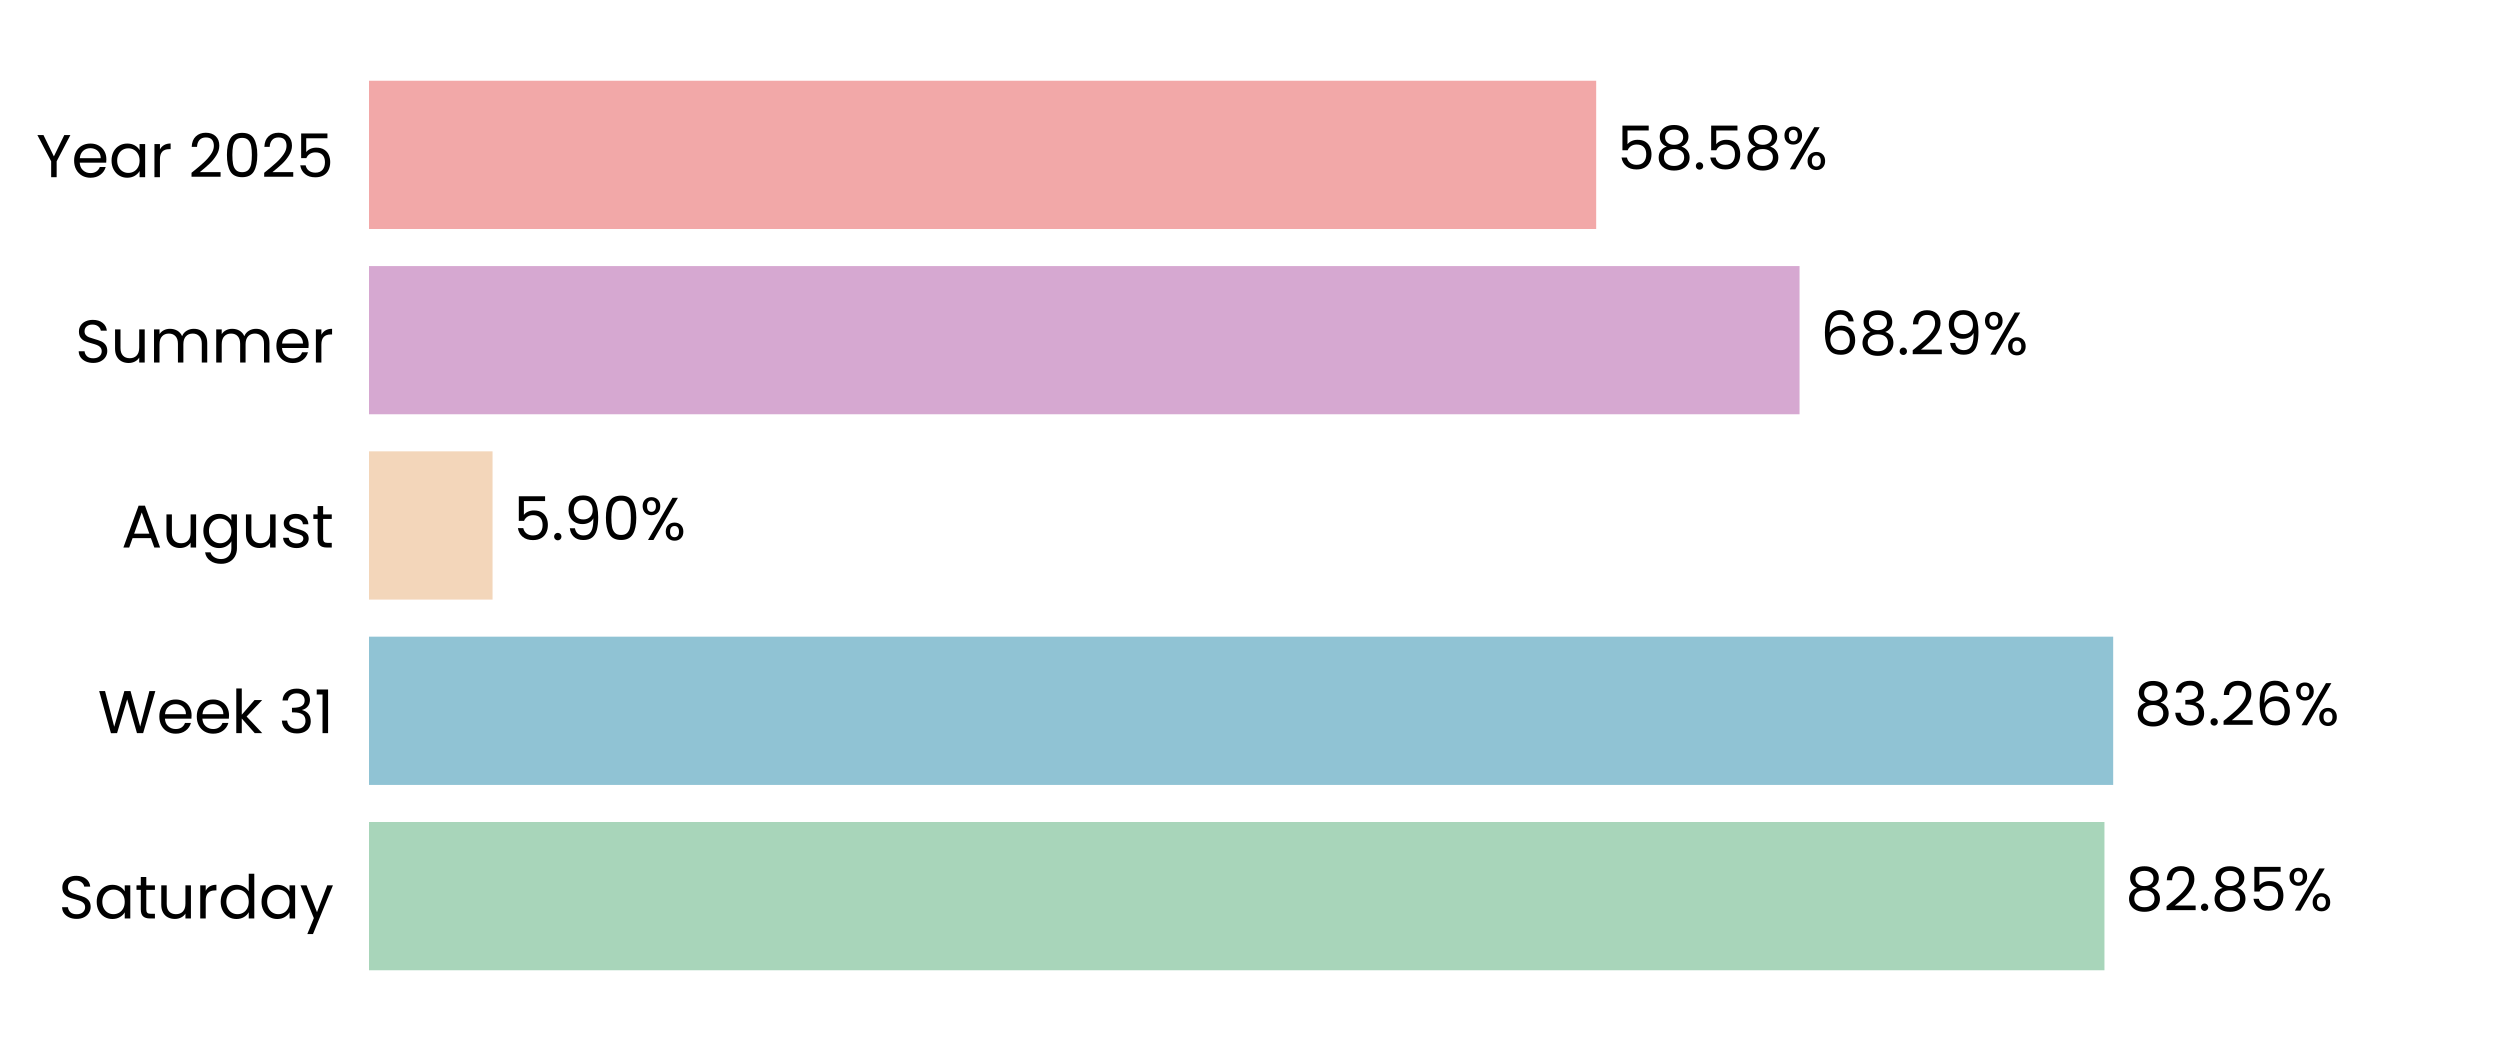
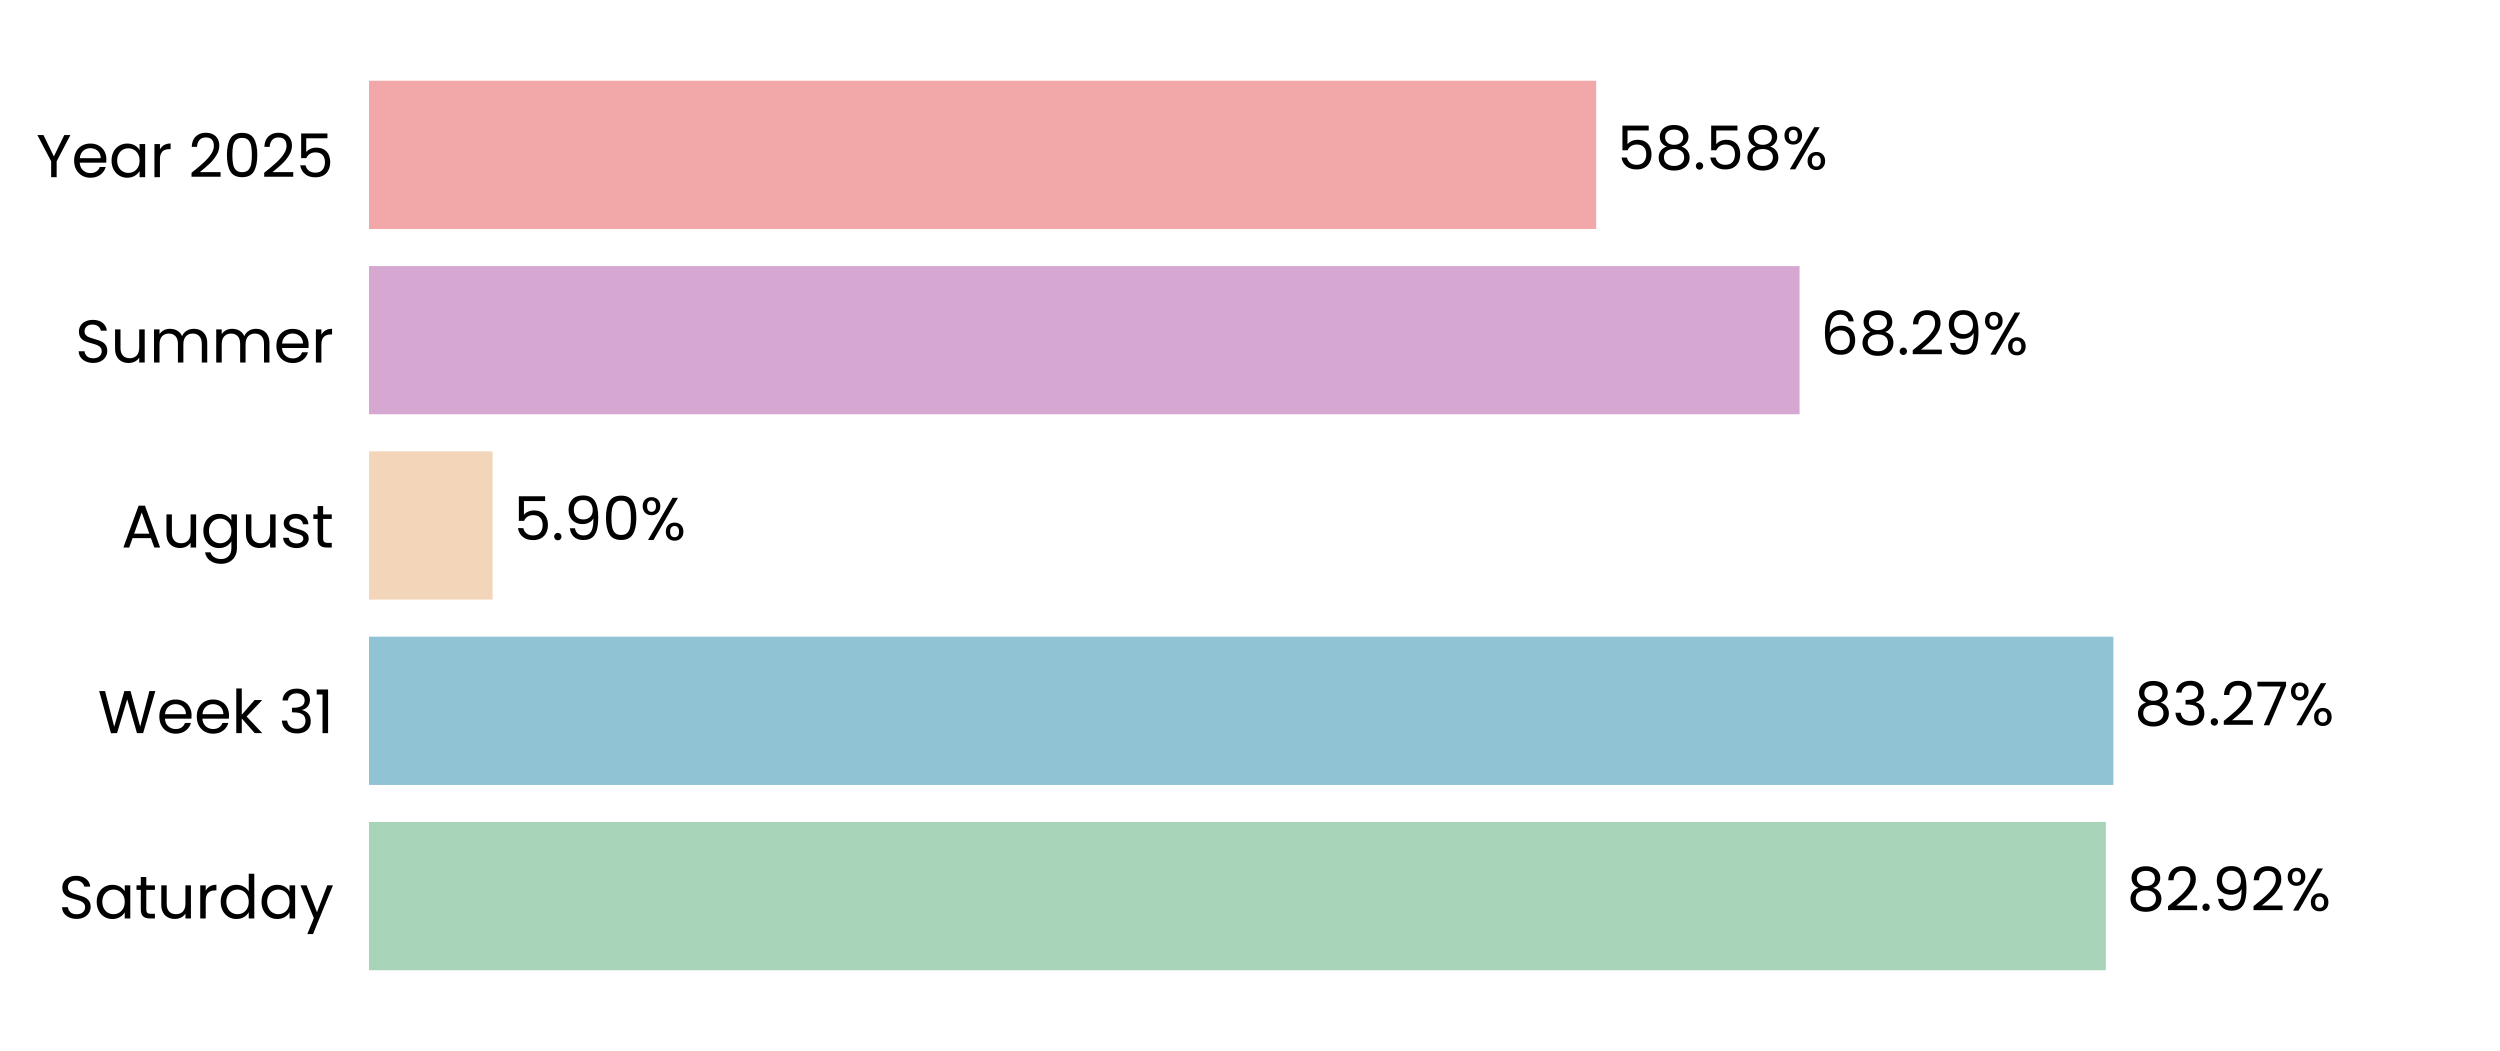
<svg xmlns="http://www.w3.org/2000/svg" xmlns:xlink="http://www.w3.org/1999/xlink" width="496.691pt" height="208.8pt" viewBox="0 0 496.691 208.8" version="1.1">
  <defs>
    <style type="text/css">*{stroke-linejoin: round; stroke-linecap: butt}</style>
  </defs>
  <g id="figure_1">
    <g id="patch_1">
      <path d="M 0 208.8  L 496.691 208.8  L 496.691 0  L 0 0  L 0 208.8  z " style="fill: none" />
    </g>
    <g id="axes_1">
      <g id="patch_2">
        <path d="M 73.311 201.6  L 489.491 201.6  L 489.491 7.2  L 73.311 7.2  L 73.311 201.6  z " style="fill: none" />
      </g>
      <g id="patch_3">
-         <path d="M 73.311 192.764  L 418.105 192.764  L 418.105 163.309  L 73.311 163.309  z " clip-path="url(#pc8b9d64e1b)" style="fill: #a8d5ba" />
+         <path d="M 73.311 192.764  L 418.394 192.764  L 418.394 163.309  L 73.311 163.309  z " clip-path="url(#p349cca1f6d)" style="fill: #a8d5ba" />
      </g>
      <g id="patch_4">
-         <path d="M 73.311 155.945  L 419.839 155.945  L 419.839 126.491  L 73.311 126.491  z " clip-path="url(#pc8b9d64e1b)" style="fill: #90c3d4" />
+         <path d="M 73.311 155.945  L 419.88 155.945  L 419.88 126.491  L 73.311 126.491  z " clip-path="url(#p349cca1f6d)" style="fill: #90c3d4" />
      </g>
      <g id="patch_5">
-         <path d="M 73.311 119.127  L 97.859 119.127  L 97.859 89.673  L 73.311 89.673  z " clip-path="url(#pc8b9d64e1b)" style="fill: #f3d6ba" />
+         <path d="M 73.311 119.127  L 97.868 119.127  L 97.868 89.673  L 73.311 89.673  z " clip-path="url(#p349cca1f6d)" style="fill: #f3d6ba" />
      </g>
      <g id="patch_6">
-         <path d="M 73.311 82.309  L 357.528 82.309  L 357.528 52.855  L 73.311 52.855  z " clip-path="url(#pc8b9d64e1b)" style="fill: #d6a8d1" />
+         <path d="M 73.311 82.309  L 357.531 82.309  L 357.531 52.855  L 73.311 52.855  z " clip-path="url(#p349cca1f6d)" style="fill: #d6a8d1" />
      </g>
      <g id="patch_7">
-         <path d="M 73.311 45.491  L 317.123 45.491  L 317.123 16.036  L 73.311 16.036  z " clip-path="url(#pc8b9d64e1b)" style="fill: #f2a8a8" />
+         <path d="M 73.311 45.491  L 317.123 45.491  L 317.123 16.036  L 73.311 16.036  z " clip-path="url(#p349cca1f6d)" style="fill: #f2a8a8" />
      </g>
      <g id="matplotlib.axis_1">
        <g id="ytick_1">
          <g id="text_1">
            <g transform="translate(11.65312 182.4764) scale(0.12 -0.12)">
              <defs>
                <path id="Poppins-Regular-53" d="M 1907 -45  Q 1466 -45 1117 112  Q 768 269 569 547  Q 371 826 365 1190  L 986 1190  Q 1018 877 1245 662  Q 1472 448 1907 448  Q 2323 448 2563 656  Q 2803 864 2803 1190  Q 2803 1446 2662 1606  Q 2522 1766 2310 1849  Q 2099 1933 1741 2029  Q 1299 2144 1033 2259  Q 768 2374 579 2620  Q 390 2867 390 3283  Q 390 3648 576 3929  Q 762 4211 1098 4364  Q 1434 4518 1869 4518  Q 2496 4518 2896 4204  Q 3296 3891 3347 3373  L 2707 3373  Q 2675 3629 2438 3824  Q 2202 4019 1811 4019  Q 1446 4019 1216 3830  Q 986 3642 986 3302  Q 986 3059 1123 2905  Q 1261 2752 1462 2672  Q 1664 2592 2029 2490  Q 2470 2368 2739 2249  Q 3008 2131 3200 1884  Q 3392 1638 3392 1216  Q 3392 890 3219 602  Q 3046 314 2707 134  Q 2368 -45 1907 -45  z " transform="scale(0.015625)" />
                <path id="Poppins-Regular-61" d="M 275 1766  Q 275 2304 492 2710  Q 710 3117 1091 3341  Q 1472 3565 1939 3565  Q 2400 3565 2739 3366  Q 3078 3168 3245 2867  L 3245 3507  L 3834 3507  L 3834 0  L 3245 0  L 3245 653  Q 3072 346 2729 144  Q 2387 -58 1933 -58  Q 1466 -58 1088 172  Q 710 403 492 819  Q 275 1235 275 1766  z M 3245 1760  Q 3245 2157 3085 2451  Q 2925 2746 2653 2902  Q 2381 3059 2054 3059  Q 1728 3059 1459 2905  Q 1190 2752 1030 2457  Q 870 2163 870 1766  Q 870 1363 1030 1065  Q 1190 768 1459 611  Q 1728 454 2054 454  Q 2381 454 2653 611  Q 2925 768 3085 1065  Q 3245 1363 3245 1760  z " transform="scale(0.015625)" />
                <path id="Poppins-Regular-74" d="M 1203 3027  L 1203 960  Q 1203 704 1312 598  Q 1421 493 1690 493  L 2118 493  L 2118 0  L 1594 0  Q 1107 0 864 224  Q 621 448 621 960  L 621 3027  L 166 3027  L 166 3507  L 621 3507  L 621 4390  L 1203 4390  L 1203 3507  L 2118 3507  L 2118 3027  L 1203 3027  z " transform="scale(0.015625)" />
                <path id="Poppins-Regular-75" d="M 3603 3507  L 3603 0  L 3021 0  L 3021 518  Q 2854 250 2556 99  Q 2259 -51 1901 -51  Q 1491 -51 1164 118  Q 838 288 649 627  Q 461 966 461 1453  L 461 3507  L 1037 3507  L 1037 1530  Q 1037 1011 1299 732  Q 1562 454 2016 454  Q 2483 454 2752 742  Q 3021 1030 3021 1581  L 3021 3507  L 3603 3507  z " transform="scale(0.015625)" />
                <path id="Poppins-Regular-72" d="M 1075 2938  Q 1229 3238 1513 3404  Q 1798 3571 2208 3571  L 2208 2970  L 2054 2970  Q 1075 2970 1075 1907  L 1075 0  L 493 0  L 493 3507  L 1075 3507  L 1075 2938  z " transform="scale(0.015625)" />
                <path id="Poppins-Regular-64" d="M 275 1766  Q 275 2304 492 2710  Q 710 3117 1091 3341  Q 1472 3565 1946 3565  Q 2355 3565 2707 3376  Q 3059 3187 3245 2880  L 3245 4736  L 3834 4736  L 3834 0  L 3245 0  L 3245 659  Q 3072 346 2733 144  Q 2394 -58 1939 -58  Q 1472 -58 1091 172  Q 710 403 492 819  Q 275 1235 275 1766  z M 3245 1760  Q 3245 2157 3085 2451  Q 2925 2746 2653 2902  Q 2381 3059 2054 3059  Q 1728 3059 1459 2905  Q 1190 2752 1030 2457  Q 870 2163 870 1766  Q 870 1363 1030 1065  Q 1190 768 1459 611  Q 1728 454 2054 454  Q 2381 454 2653 611  Q 2925 768 3085 1065  Q 3245 1363 3245 1760  z " transform="scale(0.015625)" />
                <path id="Poppins-Regular-79" d="M 3514 3507  L 1402 -1651  L 800 -1651  L 1491 38  L 77 3507  L 723 3507  L 1824 666  L 2912 3507  L 3514 3507  z " transform="scale(0.015625)" />
              </defs>
              <use xlink:href="#Poppins-Regular-53" />
              <use xlink:href="#Poppins-Regular-61" transform="translate(58.7 0)" />
              <use xlink:href="#Poppins-Regular-74" transform="translate(126.3 0)" />
              <use xlink:href="#Poppins-Regular-75" transform="translate(162.7 0)" />
              <use xlink:href="#Poppins-Regular-72" transform="translate(226.7 0)" />
              <use xlink:href="#Poppins-Regular-64" transform="translate(264 0)" />
              <use xlink:href="#Poppins-Regular-61" transform="translate(331.5999 0)" />
              <use xlink:href="#Poppins-Regular-79" transform="translate(399.1999 0)" />
            </g>
          </g>
        </g>
        <g id="ytick_2">
          <g id="text_2">
            <g transform="translate(19.42687 145.6582) scale(0.12 -0.12)">
              <defs>
                <path id="Poppins-Regular-57" d="M 6099 4461  L 4806 0  L 4154 0  L 3117 3590  L 2042 0  L 1395 -6  L 147 4461  L 768 4461  L 1741 678  L 2816 4461  L 3469 4461  L 4493 691  L 5472 4461  L 6099 4461  z " transform="scale(0.015625)" />
                <path id="Poppins-Regular-65" d="M 3693 1888  Q 3693 1722 3674 1536  L 870 1536  Q 902 1018 1225 726  Q 1549 435 2010 435  Q 2387 435 2640 611  Q 2893 787 2995 1082  L 3622 1082  Q 3482 576 3059 259  Q 2637 -58 2010 -58  Q 1510 -58 1116 166  Q 723 390 499 803  Q 275 1216 275 1760  Q 275 2304 492 2713  Q 710 3123 1104 3344  Q 1498 3565 2010 3565  Q 2509 3565 2893 3347  Q 3277 3130 3485 2749  Q 3693 2368 3693 1888  z M 3091 2010  Q 3091 2342 2944 2582  Q 2797 2822 2544 2947  Q 2291 3072 1984 3072  Q 1542 3072 1232 2790  Q 922 2509 877 2010  L 3091 2010  z " transform="scale(0.015625)" />
                <path id="Poppins-Regular-6b" d="M 2451 0  L 1075 1549  L 1075 0  L 493 0  L 493 4736  L 1075 4736  L 1075 1952  L 2426 3507  L 3238 3507  L 1587 1760  L 3245 0  L 2451 0  z " transform="scale(0.015625)" />
                <path id="Poppins-Regular-20" transform="scale(0.015625)" />
                <path id="Poppins-Regular-33" d="M 384 3462  Q 429 4051 838 4384  Q 1248 4717 1901 4717  Q 2336 4717 2653 4560  Q 2970 4403 3133 4134  Q 3296 3866 3296 3526  Q 3296 3130 3069 2842  Q 2842 2554 2477 2470  L 2477 2438  Q 2893 2336 3136 2035  Q 3379 1734 3379 1248  Q 3379 883 3212 592  Q 3046 301 2713 134  Q 2381 -32 1914 -32  Q 1235 -32 800 323  Q 365 678 314 1331  L 877 1331  Q 922 947 1190 704  Q 1459 461 1907 461  Q 2355 461 2588 694  Q 2822 928 2822 1299  Q 2822 1779 2502 1990  Q 2182 2202 1536 2202  L 1389 2202  L 1389 2688  L 1542 2688  Q 2131 2694 2432 2883  Q 2733 3072 2733 3469  Q 2733 3808 2512 4013  Q 2291 4218 1882 4218  Q 1485 4218 1241 4013  Q 998 3808 954 3462  L 384 3462  z " transform="scale(0.015625)" />
                <path id="Poppins-Regular-31" d="M 243 4096  L 243 4627  L 1446 4627  L 1446 0  L 858 0  L 858 4096  L 243 4096  z " transform="scale(0.015625)" />
              </defs>
              <use xlink:href="#Poppins-Regular-57" />
              <use xlink:href="#Poppins-Regular-65" transform="translate(97.59999 0)" />
              <use xlink:href="#Poppins-Regular-65" transform="translate(159.6 0)" />
              <use xlink:href="#Poppins-Regular-6b" transform="translate(221.6 0)" />
              <use xlink:href="#Poppins-Regular-20" transform="translate(273.0999 0)" />
              <use xlink:href="#Poppins-Regular-33" transform="translate(299.7999 0)" />
              <use xlink:href="#Poppins-Regular-31" transform="translate(358.6999 0)" />
            </g>
          </g>
        </g>
        <g id="ytick_3">
          <g id="text_3">
            <g transform="translate(24.11812 108.78) scale(0.12 -0.12)">
              <defs>
                <path id="Poppins-Regular-41" d="M 3130 992  L 1184 992  L 826 0  L 211 0  L 1824 4435  L 2496 4435  L 4102 0  L 3488 0  L 3130 992  z M 2963 1466  L 2157 3718  L 1350 1466  L 2963 1466  z " transform="scale(0.015625)" />
                <path id="Poppins-Regular-67" d="M 1939 3565  Q 2394 3565 2736 3366  Q 3078 3168 3245 2867  L 3245 3507  L 3834 3507  L 3834 -77  Q 3834 -557 3629 -931  Q 3424 -1306 3043 -1517  Q 2662 -1728 2157 -1728  Q 1466 -1728 1005 -1401  Q 544 -1075 461 -512  L 1037 -512  Q 1133 -832 1433 -1027  Q 1734 -1222 2157 -1222  Q 2637 -1222 2941 -921  Q 3245 -621 3245 -77  L 3245 659  Q 3072 352 2733 147  Q 2394 -58 1939 -58  Q 1472 -58 1091 172  Q 710 403 492 819  Q 275 1235 275 1766  Q 275 2304 492 2710  Q 710 3117 1091 3341  Q 1472 3565 1939 3565  z M 3245 1760  Q 3245 2157 3085 2451  Q 2925 2746 2653 2902  Q 2381 3059 2054 3059  Q 1728 3059 1459 2905  Q 1190 2752 1030 2457  Q 870 2163 870 1766  Q 870 1363 1030 1065  Q 1190 768 1459 611  Q 1728 454 2054 454  Q 2381 454 2653 611  Q 2925 768 3085 1065  Q 3245 1363 3245 1760  z " transform="scale(0.015625)" />
                <path id="Poppins-Regular-73" d="M 1734 -58  Q 1331 -58 1011 80  Q 691 218 505 464  Q 320 710 301 1030  L 902 1030  Q 928 768 1149 601  Q 1370 435 1728 435  Q 2061 435 2253 582  Q 2445 730 2445 954  Q 2445 1184 2240 1296  Q 2035 1408 1606 1517  Q 1216 1619 969 1724  Q 723 1830 547 2038  Q 371 2246 371 2586  Q 371 2854 531 3078  Q 691 3302 985 3433  Q 1280 3565 1658 3565  Q 2240 3565 2598 3270  Q 2957 2976 2982 2464  L 2400 2464  Q 2381 2739 2179 2905  Q 1978 3072 1638 3072  Q 1325 3072 1139 2937  Q 954 2803 954 2586  Q 954 2413 1066 2301  Q 1178 2189 1347 2121  Q 1517 2054 1818 1971  Q 2195 1869 2432 1769  Q 2669 1670 2838 1472  Q 3008 1274 3014 954  Q 3014 666 2854 435  Q 2694 205 2403 73  Q 2112 -58 1734 -58  z " transform="scale(0.015625)" />
              </defs>
              <use xlink:href="#Poppins-Regular-41" />
              <use xlink:href="#Poppins-Regular-75" transform="translate(67.39999 0)" />
              <use xlink:href="#Poppins-Regular-67" transform="translate(131.4 0)" />
              <use xlink:href="#Poppins-Regular-75" transform="translate(199 0)" />
              <use xlink:href="#Poppins-Regular-73" transform="translate(263 0)" />
              <use xlink:href="#Poppins-Regular-74" transform="translate(315.2 0)" />
            </g>
          </g>
        </g>
        <g id="ytick_4">
          <g id="text_4">
            <g transform="translate(14.95125 72.02182) scale(0.12 -0.12)">
              <defs>
                <path id="Poppins-Regular-6d" d="M 4710 3571  Q 5120 3571 5440 3401  Q 5760 3232 5945 2893  Q 6131 2554 6131 2067  L 6131 0  L 5555 0  L 5555 1984  Q 5555 2509 5296 2787  Q 5037 3066 4595 3066  Q 4141 3066 3872 2774  Q 3603 2483 3603 1933  L 3603 0  L 3027 0  L 3027 1984  Q 3027 2509 2768 2787  Q 2509 3066 2067 3066  Q 1613 3066 1344 2774  Q 1075 2483 1075 1933  L 1075 0  L 493 0  L 493 3507  L 1075 3507  L 1075 3002  Q 1248 3277 1539 3424  Q 1830 3571 2182 3571  Q 2624 3571 2963 3372  Q 3302 3174 3469 2790  Q 3616 3162 3955 3366  Q 4294 3571 4710 3571  z " transform="scale(0.015625)" />
              </defs>
              <use xlink:href="#Poppins-Regular-53" />
              <use xlink:href="#Poppins-Regular-75" transform="translate(58.7 0)" />
              <use xlink:href="#Poppins-Regular-6d" transform="translate(122.7 0)" />
              <use xlink:href="#Poppins-Regular-6d" transform="translate(225.7 0)" />
              <use xlink:href="#Poppins-Regular-65" transform="translate(328.7 0)" />
              <use xlink:href="#Poppins-Regular-72" transform="translate(390.6999 0)" />
            </g>
          </g>
        </g>
        <g id="ytick_5">
          <g id="text_5">
            <g transform="translate(7.2 35.20364) scale(0.12 -0.12)">
              <defs>
                <path id="Poppins-Regular-59" d="M 3616 4461  L 2163 1683  L 2163 0  L 1581 0  L 1581 1683  L 122 4461  L 768 4461  L 1869 2202  L 2970 4461  L 3616 4461  z " transform="scale(0.015625)" />
                <path id="Poppins-Regular-32" d="M 326 467  Q 1139 1120 1600 1539  Q 2061 1958 2377 2416  Q 2694 2874 2694 3315  Q 2694 3731 2492 3971  Q 2291 4211 1843 4211  Q 1408 4211 1168 3939  Q 928 3667 909 3213  L 346 3213  Q 371 3930 780 4320  Q 1190 4710 1837 4710  Q 2496 4710 2883 4345  Q 3270 3981 3270 3341  Q 3270 2810 2953 2307  Q 2637 1805 2233 1424  Q 1830 1043 1203 538  L 3405 538  L 3405 51  L 326 51  L 326 467  z " transform="scale(0.015625)" />
                <path id="Poppins-Regular-30" d="M 397 2362  Q 397 3462 755 4080  Q 1114 4698 2010 4698  Q 2899 4698 3257 4080  Q 3616 3462 3616 2362  Q 3616 1242 3257 621  Q 2899 0 2010 0  Q 1114 0 755 621  Q 397 1242 397 2362  z M 3040 2362  Q 3040 2918 2966 3305  Q 2893 3693 2665 3929  Q 2438 4166 2010 4166  Q 1574 4166 1347 3929  Q 1120 3693 1046 3305  Q 973 2918 973 2362  Q 973 1786 1046 1395  Q 1120 1005 1347 768  Q 1574 531 2010 531  Q 2438 531 2665 768  Q 2893 1005 2966 1395  Q 3040 1786 3040 2362  z " transform="scale(0.015625)" />
                <path id="Poppins-Regular-35" d="M 3347 4122  L 1101 4122  L 1101 2662  Q 1248 2867 1536 2998  Q 1824 3130 2157 3130  Q 2688 3130 3021 2909  Q 3354 2688 3498 2339  Q 3642 1990 3642 1600  Q 3642 1139 3469 774  Q 3296 410 2941 198  Q 2586 -13 2061 -13  Q 1389 -13 973 332  Q 557 678 467 1254  L 1037 1254  Q 1120 890 1389 685  Q 1658 480 2067 480  Q 2573 480 2829 784  Q 3085 1088 3085 1587  Q 3085 2086 2829 2358  Q 2573 2630 2074 2630  Q 1734 2630 1481 2467  Q 1229 2304 1114 2022  L 563 2022  L 563 4634  L 3347 4634  L 3347 4122  z " transform="scale(0.015625)" />
              </defs>
              <use xlink:href="#Poppins-Regular-59" />
              <use xlink:href="#Poppins-Regular-65" transform="translate(58.39999 0)" />
              <use xlink:href="#Poppins-Regular-61" transform="translate(120.4 0)" />
              <use xlink:href="#Poppins-Regular-72" transform="translate(188 0)" />
              <use xlink:href="#Poppins-Regular-20" transform="translate(225.3 0)" />
              <use xlink:href="#Poppins-Regular-32" transform="translate(252 0)" />
              <use xlink:href="#Poppins-Regular-30" transform="translate(309.4999 0)" />
              <use xlink:href="#Poppins-Regular-32" transform="translate(372.2999 0)" />
              <use xlink:href="#Poppins-Regular-35" transform="translate(429.7999 0)" />
            </g>
          </g>
        </g>
      </g>
      <g id="text_6">
-         <g transform="translate(422.2666 180.9164) scale(0.12 -0.12)">
+         <g transform="translate(422.5556 180.9164) scale(0.12 -0.12)">
          <defs>
            <path id="Poppins-Regular-38" d="M 1242 2406  Q 883 2547 691 2816  Q 499 3085 499 3469  Q 499 3814 672 4092  Q 845 4371 1187 4534  Q 1530 4698 2016 4698  Q 2502 4698 2844 4534  Q 3187 4371 3363 4092  Q 3539 3814 3539 3469  Q 3539 3098 3340 2819  Q 3142 2541 2797 2406  Q 3194 2285 3427 1981  Q 3661 1677 3661 1248  Q 3661 832 3456 521  Q 3251 211 2876 41  Q 2502 -128 2016 -128  Q 1530 -128 1162 41  Q 794 211 589 521  Q 384 832 384 1248  Q 384 1677 614 1984  Q 845 2291 1242 2406  z M 2976 3398  Q 2976 3789 2720 4000  Q 2464 4211 2016 4211  Q 1574 4211 1318 4000  Q 1062 3789 1062 3392  Q 1062 3034 1328 2816  Q 1594 2598 2016 2598  Q 2445 2598 2710 2819  Q 2976 3040 2976 3398  z M 2016 2150  Q 1542 2150 1241 1929  Q 941 1709 941 1267  Q 941 858 1232 608  Q 1523 358 2016 358  Q 2509 358 2797 608  Q 3085 858 3085 1267  Q 3085 1696 2790 1923  Q 2496 2150 2016 2150  z " transform="scale(0.015625)" />
            <path id="Poppins-Regular-2e" d="M 678 -38  Q 512 -38 397 77  Q 282 192 282 358  Q 282 525 397 640  Q 512 755 678 755  Q 838 755 950 640  Q 1062 525 1062 358  Q 1062 192 950 77  Q 838 -38 678 -38  z " transform="scale(0.015625)" />
+             <path id="Poppins-Regular-39" d="M 1146 1242  Q 1210 877 1443 678  Q 1677 480 2074 480  Q 2605 480 2857 896  Q 3110 1312 3098 2298  Q 2963 2010 2649 1846  Q 2336 1683 1952 1683  Q 1523 1683 1187 1859  Q 851 2035 659 2374  Q 467 2714 467 3194  Q 467 3878 864 4297  Q 1261 4717 1990 4717  Q 2886 4717 3248 4134  Q 3610 3552 3610 2400  Q 3610 1594 3466 1069  Q 3322 544 2979 269  Q 2637 -6 2042 -6  Q 1389 -6 1024 346  Q 659 698 608 1242  L 1146 1242  z M 2048 2176  Q 2477 2176 2752 2441  Q 3027 2707 3027 3162  Q 3027 3642 2758 3936  Q 2490 4230 2003 4230  Q 1555 4230 1289 3948  Q 1024 3667 1024 3206  Q 1024 2739 1286 2457  Q 1549 2176 2048 2176  z " transform="scale(0.015625)" />
            <path id="Poppins-Regular-25" d="M 269 3584  Q 269 4019 531 4278  Q 794 4538 1203 4538  Q 1613 4538 1875 4278  Q 2138 4019 2138 3584  Q 2138 3142 1875 2883  Q 1613 2624 1203 2624  Q 794 2624 531 2883  Q 269 3142 269 3584  z M 4006 4467  L 1414 0  L 838 0  L 3430 4467  L 4006 4467  z M 1203 4179  Q 986 4179 861 4028  Q 736 3878 736 3584  Q 736 3290 861 3136  Q 986 2982 1203 2982  Q 1421 2982 1549 3139  Q 1677 3296 1677 3584  Q 1677 3878 1549 4028  Q 1421 4179 1203 4179  z M 2720 883  Q 2720 1325 2982 1584  Q 3245 1843 3654 1843  Q 4064 1843 4323 1584  Q 4582 1325 4582 883  Q 4582 448 4323 185  Q 4064 -77 3654 -77  Q 3245 -77 2982 182  Q 2720 442 2720 883  z M 3648 1478  Q 3430 1478 3302 1328  Q 3174 1178 3174 883  Q 3174 595 3302 444  Q 3430 294 3648 294  Q 3866 294 3994 444  Q 4122 595 4122 883  Q 4122 1178 3994 1328  Q 3866 1478 3648 1478  z " transform="scale(0.015625)" />
          </defs>
          <use xlink:href="#Poppins-Regular-38" />
          <use xlink:href="#Poppins-Regular-32" transform="translate(63.09999 0)" />
          <use xlink:href="#Poppins-Regular-2e" transform="translate(120.6 0)" />
-           <use xlink:href="#Poppins-Regular-38" transform="translate(141.6 0)" />
-           <use xlink:href="#Poppins-Regular-35" transform="translate(204.7 0)" />
-           <use xlink:href="#Poppins-Regular-25" transform="translate(267.4999 0)" />
+           <use xlink:href="#Poppins-Regular-39" transform="translate(141.6 0)" />
+           <use xlink:href="#Poppins-Regular-32" transform="translate(204.5999 0)" />
+           <use xlink:href="#Poppins-Regular-25" transform="translate(262.0999 0)" />
        </g>
      </g>
      <g id="text_7">
-         <g transform="translate(424.0007 144.0982) scale(0.12 -0.12)">
+         <g transform="translate(424.042 144.0982) scale(0.12 -0.12)">
          <defs>
-             <path id="Poppins-Regular-36" d="M 2976 3526  Q 2835 4237 2099 4237  Q 1530 4237 1248 3798  Q 966 3360 973 2355  Q 1120 2688 1462 2877  Q 1805 3066 2227 3066  Q 2886 3066 3280 2656  Q 3674 2246 3674 1523  Q 3674 1088 3504 742  Q 3334 397 2992 192  Q 2650 -13 2163 -13  Q 1504 -13 1133 281  Q 762 576 614 1094  Q 467 1613 467 2374  Q 467 4723 2106 4723  Q 2733 4723 3091 4384  Q 3450 4045 3514 3526  L 2976 3526  z M 2106 2573  Q 1830 2573 1587 2461  Q 1344 2349 1193 2121  Q 1043 1894 1043 1568  Q 1043 1082 1324 778  Q 1606 474 2131 474  Q 2579 474 2844 752  Q 3110 1030 3110 1504  Q 3110 2003 2854 2288  Q 2598 2573 2106 2573  z " transform="scale(0.015625)" />
+             <path id="Poppins-Regular-37" d="M 3245 4173  L 1466 0  L 877 0  L 2682 4115  L 211 4115  L 211 4614  L 3245 4614  L 3245 4173  z " transform="scale(0.015625)" />
          </defs>
          <use xlink:href="#Poppins-Regular-38" />
          <use xlink:href="#Poppins-Regular-33" transform="translate(63.09999 0)" />
          <use xlink:href="#Poppins-Regular-2e" transform="translate(122 0)" />
          <use xlink:href="#Poppins-Regular-32" transform="translate(143 0)" />
-           <use xlink:href="#Poppins-Regular-36" transform="translate(200.5 0)" />
-           <use xlink:href="#Poppins-Regular-25" transform="translate(263.9999 0)" />
+           <use xlink:href="#Poppins-Regular-37" transform="translate(200.5 0)" />
+           <use xlink:href="#Poppins-Regular-25" transform="translate(255.0999 0)" />
        </g>
      </g>
      <g id="text_8">
-         <g transform="translate(102.0206 107.28) scale(0.12 -0.12)">
-           <defs>
-             <path id="Poppins-Regular-39" d="M 1146 1242  Q 1210 877 1443 678  Q 1677 480 2074 480  Q 2605 480 2857 896  Q 3110 1312 3098 2298  Q 2963 2010 2649 1846  Q 2336 1683 1952 1683  Q 1523 1683 1187 1859  Q 851 2035 659 2374  Q 467 2714 467 3194  Q 467 3878 864 4297  Q 1261 4717 1990 4717  Q 2886 4717 3248 4134  Q 3610 3552 3610 2400  Q 3610 1594 3466 1069  Q 3322 544 2979 269  Q 2637 -6 2042 -6  Q 1389 -6 1024 346  Q 659 698 608 1242  L 1146 1242  z M 2048 2176  Q 2477 2176 2752 2441  Q 3027 2707 3027 3162  Q 3027 3642 2758 3936  Q 2490 4230 2003 4230  Q 1555 4230 1289 3948  Q 1024 3667 1024 3206  Q 1024 2739 1286 2457  Q 1549 2176 2048 2176  z " transform="scale(0.015625)" />
-           </defs>
+         <g transform="translate(102.0299 107.28) scale(0.12 -0.12)">
          <use xlink:href="#Poppins-Regular-35" />
          <use xlink:href="#Poppins-Regular-2e" transform="translate(62.79999 0)" />
          <use xlink:href="#Poppins-Regular-39" transform="translate(83.79997 0)" />
          <use xlink:href="#Poppins-Regular-30" transform="translate(146.8 0)" />
          <use xlink:href="#Poppins-Regular-25" transform="translate(209.5999 0)" />
        </g>
      </g>
      <g id="text_9">
-         <g transform="translate(361.6899 70.46182) scale(0.12 -0.12)">
+         <g transform="translate(361.6931 70.46182) scale(0.12 -0.12)">
+           <defs>
+             <path id="Poppins-Regular-36" d="M 2976 3526  Q 2835 4237 2099 4237  Q 1530 4237 1248 3798  Q 966 3360 973 2355  Q 1120 2688 1462 2877  Q 1805 3066 2227 3066  Q 2886 3066 3280 2656  Q 3674 2246 3674 1523  Q 3674 1088 3504 742  Q 3334 397 2992 192  Q 2650 -13 2163 -13  Q 1504 -13 1133 281  Q 762 576 614 1094  Q 467 1613 467 2374  Q 467 4723 2106 4723  Q 2733 4723 3091 4384  Q 3450 4045 3514 3526  L 2976 3526  z M 2106 2573  Q 1830 2573 1587 2461  Q 1344 2349 1193 2121  Q 1043 1894 1043 1568  Q 1043 1082 1324 778  Q 1606 474 2131 474  Q 2579 474 2844 752  Q 3110 1030 3110 1504  Q 3110 2003 2854 2288  Q 2598 2573 2106 2573  z " transform="scale(0.015625)" />
+           </defs>
          <use xlink:href="#Poppins-Regular-36" />
          <use xlink:href="#Poppins-Regular-38" transform="translate(63.49999 0)" />
          <use xlink:href="#Poppins-Regular-2e" transform="translate(126.6 0)" />
          <use xlink:href="#Poppins-Regular-32" transform="translate(147.6 0)" />
          <use xlink:href="#Poppins-Regular-39" transform="translate(205.0999 0)" />
          <use xlink:href="#Poppins-Regular-25" transform="translate(268.0999 0)" />
        </g>
      </g>
      <g id="text_10">
-         <g transform="translate(321.2844 33.64364) scale(0.12 -0.12)">
+         <g transform="translate(321.2852 33.64364) scale(0.12 -0.12)">
          <use xlink:href="#Poppins-Regular-35" />
          <use xlink:href="#Poppins-Regular-38" transform="translate(62.79999 0)" />
          <use xlink:href="#Poppins-Regular-2e" transform="translate(125.9 0)" />
          <use xlink:href="#Poppins-Regular-35" transform="translate(146.9 0)" />
          <use xlink:href="#Poppins-Regular-38" transform="translate(209.7 0)" />
          <use xlink:href="#Poppins-Regular-25" transform="translate(272.7999 0)" />
        </g>
      </g>
    </g>
  </g>
  <defs>
-     <clipPath id="pc8b9d64e1b">
+     <clipPath id="p349cca1f6d">
      <rect x="73.311" y="7.2" width="416.18" height="194.4" />
    </clipPath>
  </defs>
</svg>
